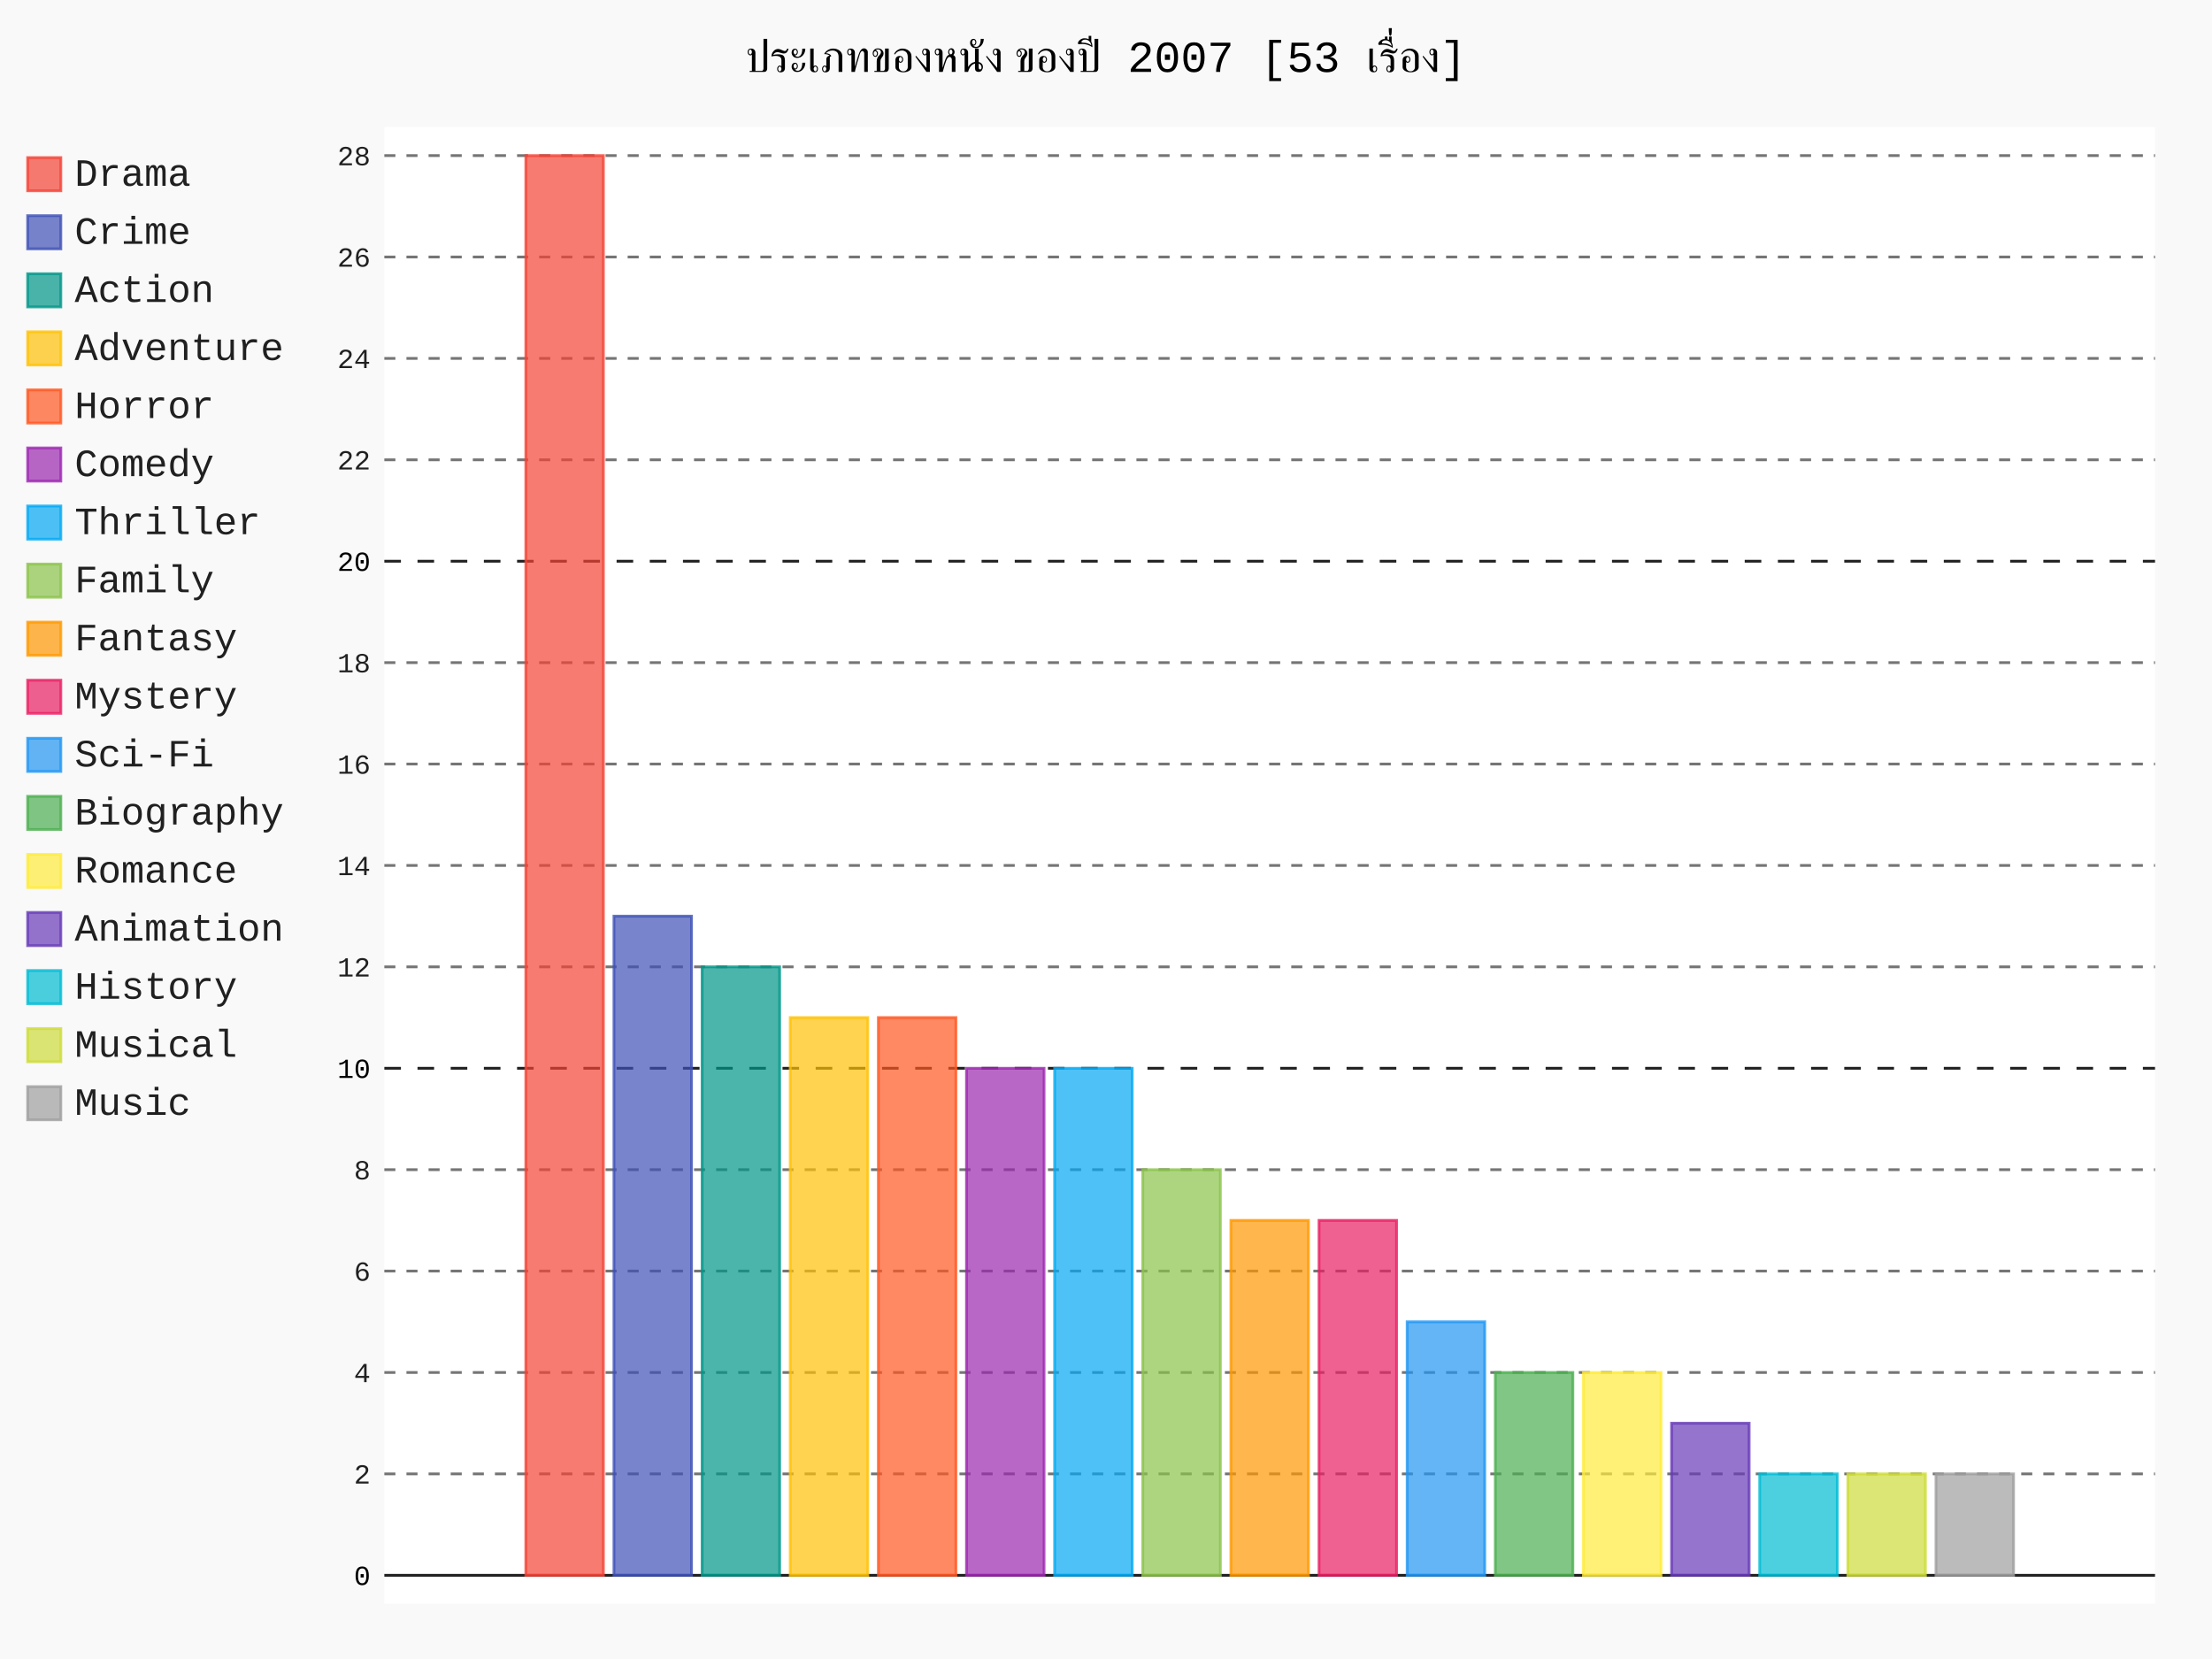
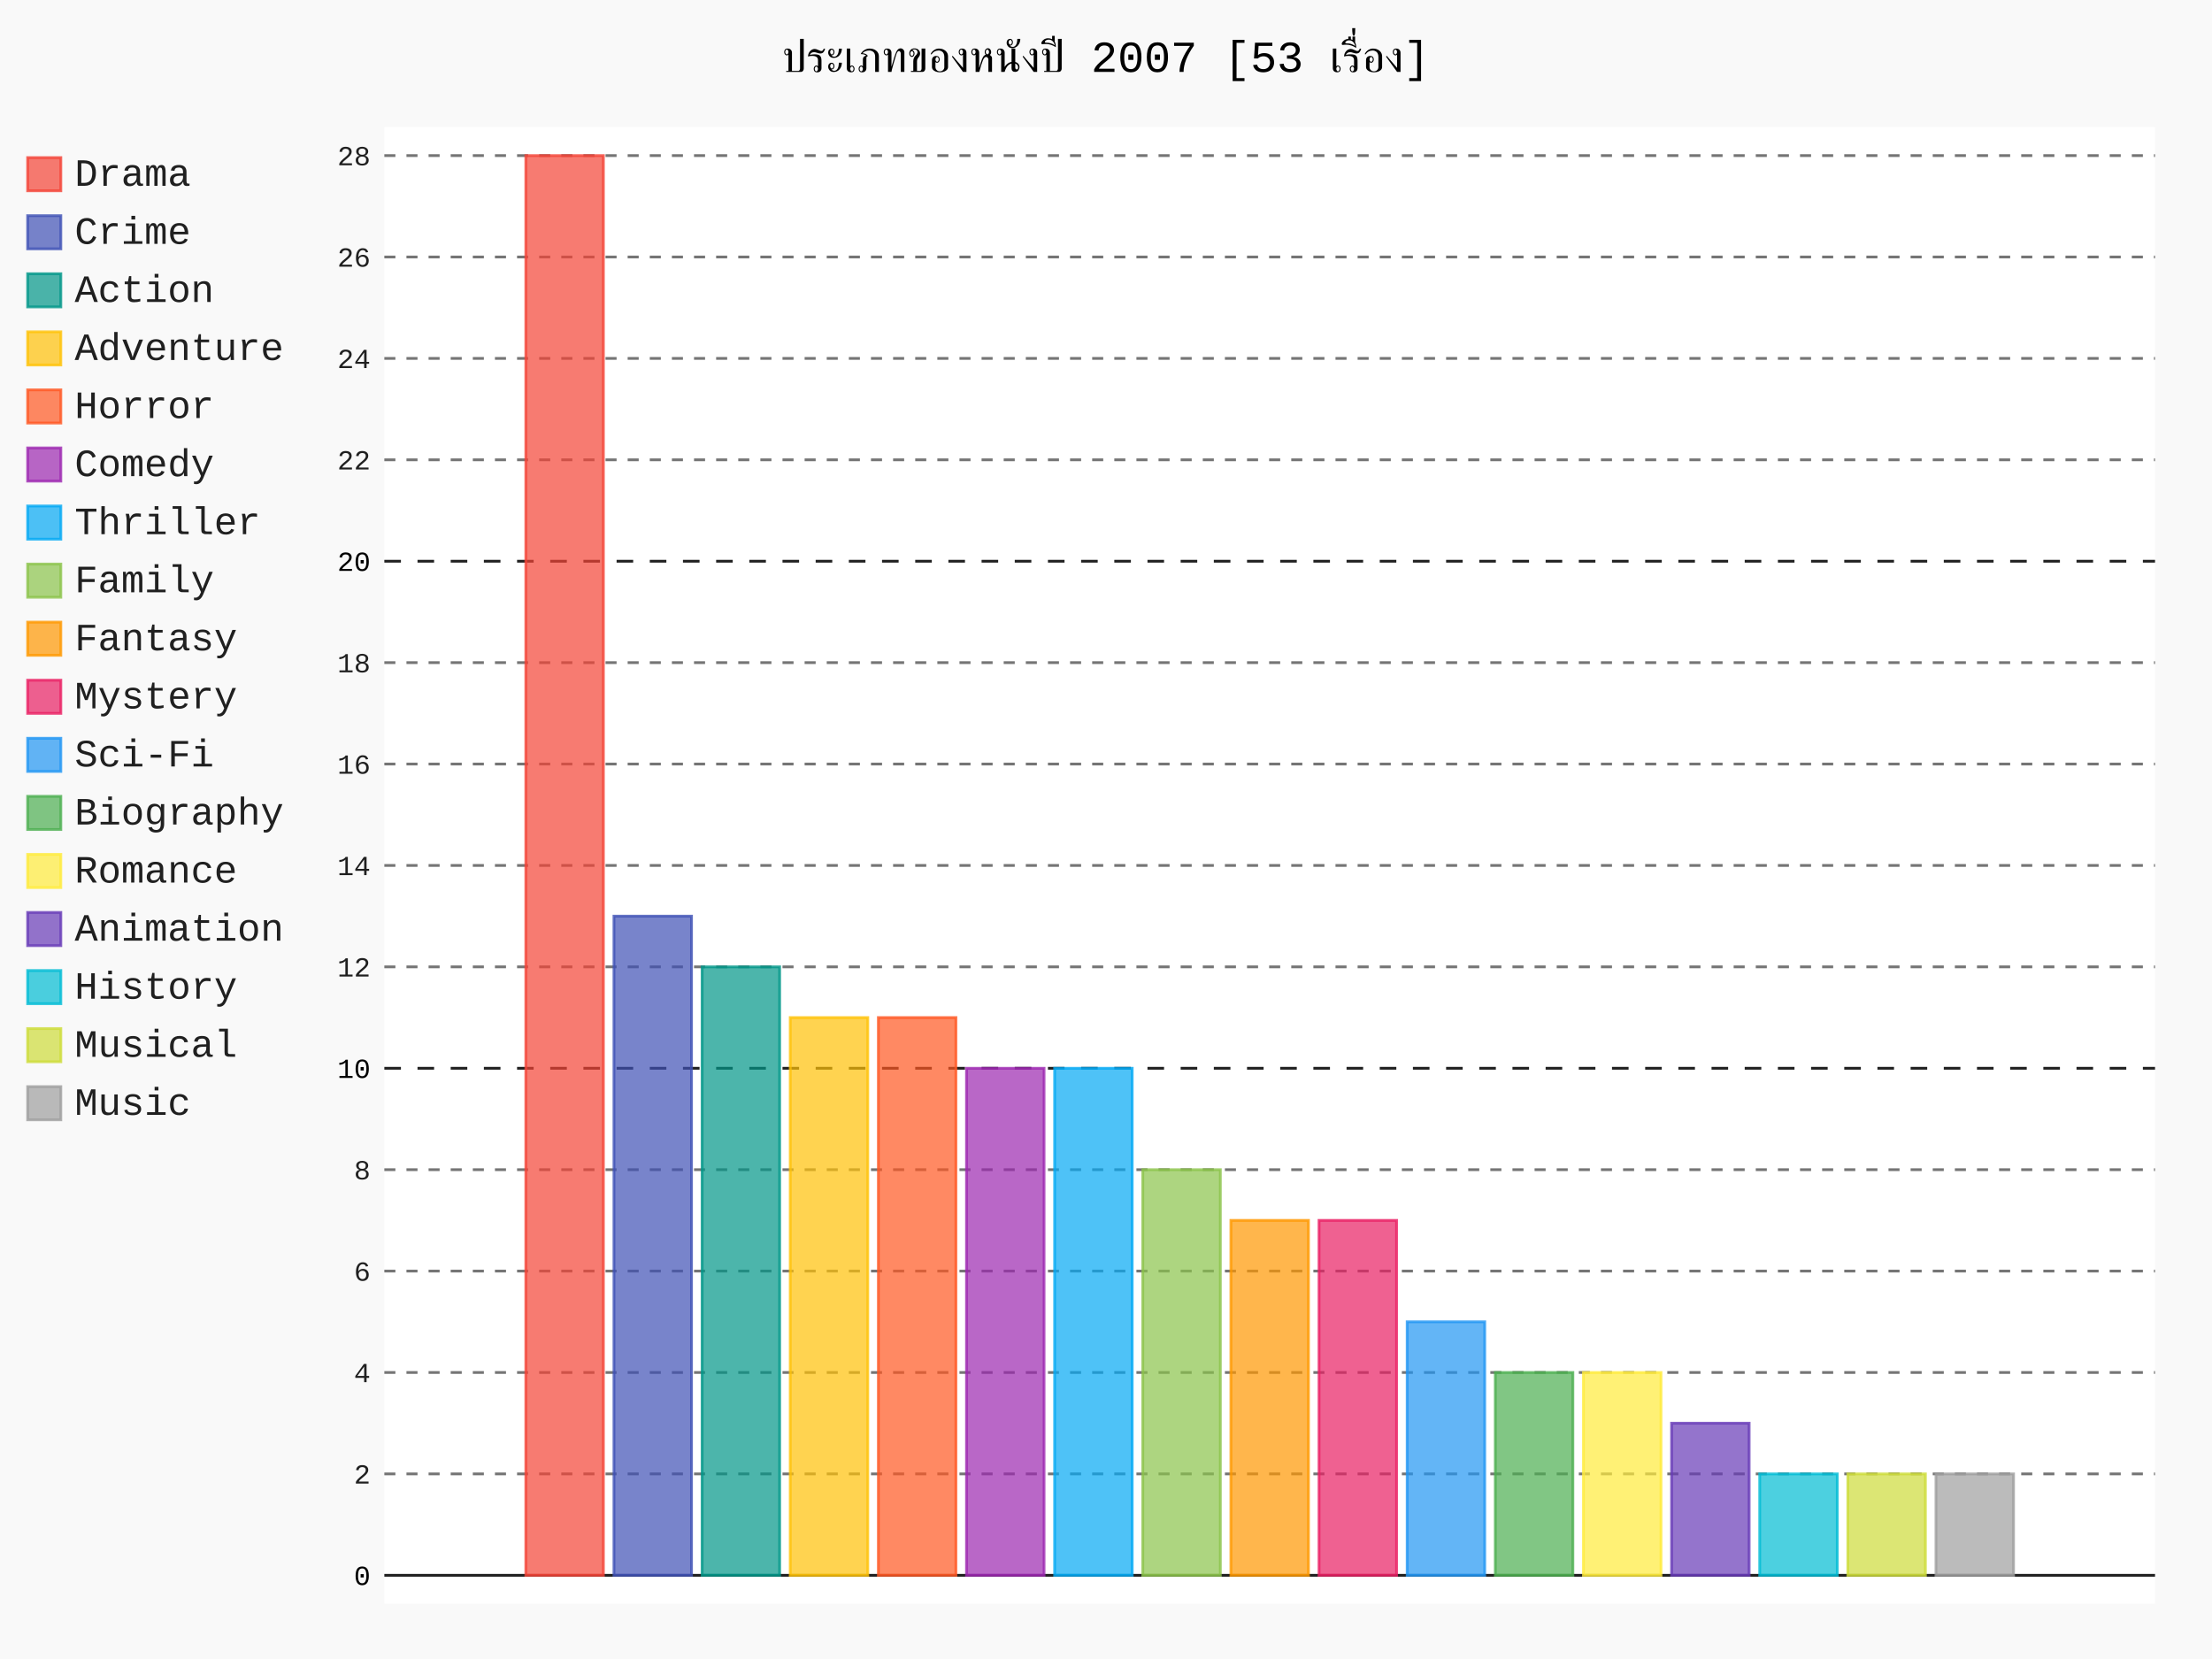
- <svg xmlns="http://www.w3.org/2000/svg" class="pygal-chart" id="chart-add37f85-a7f8-485d-9f98-8569b469ae80" viewBox="0 0 800 600">
+ <svg xmlns="http://www.w3.org/2000/svg" class="pygal-chart" id="chart-35097b02-b81c-4b45-9fcd-ffbf3add99fb" viewBox="0 0 800 600">
  <defs>
-     <style type="text/css">#chart-add37f85-a7f8-485d-9f98-8569b469ae80{-webkit-user-select:none;-webkit-font-smoothing:antialiased;font-family:Consolas,"Liberation Mono",Menlo,Courier,monospace}#chart-add37f85-a7f8-485d-9f98-8569b469ae80 .title{font-family:Consolas,"Liberation Mono",Menlo,Courier,monospace;font-size:16px}#chart-add37f85-a7f8-485d-9f98-8569b469ae80 .legends .legend text{font-family:Consolas,"Liberation Mono",Menlo,Courier,monospace;font-size:14px}#chart-add37f85-a7f8-485d-9f98-8569b469ae80 .axis text{font-family:Consolas,"Liberation Mono",Menlo,Courier,monospace;font-size:10px}#chart-add37f85-a7f8-485d-9f98-8569b469ae80 .axis text.major{font-family:Consolas,"Liberation Mono",Menlo,Courier,monospace;font-size:10px}#chart-add37f85-a7f8-485d-9f98-8569b469ae80 .text-overlay text.value{font-family:Consolas,"Liberation Mono",Menlo,Courier,monospace;font-size:16px}#chart-add37f85-a7f8-485d-9f98-8569b469ae80 .text-overlay text.label{font-family:Consolas,"Liberation Mono",Menlo,Courier,monospace;font-size:10px}#chart-add37f85-a7f8-485d-9f98-8569b469ae80 .tooltip{font-family:Consolas,"Liberation Mono",Menlo,Courier,monospace;font-size:14px}#chart-add37f85-a7f8-485d-9f98-8569b469ae80 text.no_data{font-family:Consolas,"Liberation Mono",Menlo,Courier,monospace;font-size:64px}
- #chart-add37f85-a7f8-485d-9f98-8569b469ae80{background-color:rgba(249,249,249,1)}#chart-add37f85-a7f8-485d-9f98-8569b469ae80 path,#chart-add37f85-a7f8-485d-9f98-8569b469ae80 line,#chart-add37f85-a7f8-485d-9f98-8569b469ae80 rect,#chart-add37f85-a7f8-485d-9f98-8569b469ae80 circle{-webkit-transition:150ms;-moz-transition:150ms;transition:150ms}#chart-add37f85-a7f8-485d-9f98-8569b469ae80 .graph &gt; .background{fill:rgba(249,249,249,1)}#chart-add37f85-a7f8-485d-9f98-8569b469ae80 .plot &gt; .background{fill:rgba(255,255,255,1)}#chart-add37f85-a7f8-485d-9f98-8569b469ae80 .graph{fill:rgba(0,0,0,.87)}#chart-add37f85-a7f8-485d-9f98-8569b469ae80 text.no_data{fill:rgba(0,0,0,1)}#chart-add37f85-a7f8-485d-9f98-8569b469ae80 .title{fill:rgba(0,0,0,1)}#chart-add37f85-a7f8-485d-9f98-8569b469ae80 .legends .legend text{fill:rgba(0,0,0,.87)}#chart-add37f85-a7f8-485d-9f98-8569b469ae80 .legends .legend:hover text{fill:rgba(0,0,0,1)}#chart-add37f85-a7f8-485d-9f98-8569b469ae80 .axis .line{stroke:rgba(0,0,0,1)}#chart-add37f85-a7f8-485d-9f98-8569b469ae80 .axis .guide.line{stroke:rgba(0,0,0,.54)}#chart-add37f85-a7f8-485d-9f98-8569b469ae80 .axis .major.line{stroke:rgba(0,0,0,.87)}#chart-add37f85-a7f8-485d-9f98-8569b469ae80 .axis text.major{fill:rgba(0,0,0,1)}#chart-add37f85-a7f8-485d-9f98-8569b469ae80 .axis.y .guides:hover .guide.line,#chart-add37f85-a7f8-485d-9f98-8569b469ae80 .line-graph .axis.x .guides:hover .guide.line,#chart-add37f85-a7f8-485d-9f98-8569b469ae80 .stackedline-graph .axis.x .guides:hover .guide.line,#chart-add37f85-a7f8-485d-9f98-8569b469ae80 .xy-graph .axis.x .guides:hover .guide.line{stroke:rgba(0,0,0,1)}#chart-add37f85-a7f8-485d-9f98-8569b469ae80 .axis .guides:hover text{fill:rgba(0,0,0,1)}#chart-add37f85-a7f8-485d-9f98-8569b469ae80 .reactive{fill-opacity:.7;stroke-opacity:.8}#chart-add37f85-a7f8-485d-9f98-8569b469ae80 .ci{stroke:rgba(0,0,0,.87)}#chart-add37f85-a7f8-485d-9f98-8569b469ae80 .reactive.active,#chart-add37f85-a7f8-485d-9f98-8569b469ae80 .active .reactive{fill-opacity:.8;stroke-opacity:.9;stroke-width:4}#chart-add37f85-a7f8-485d-9f98-8569b469ae80 .ci .reactive.active{stroke-width:1.5}#chart-add37f85-a7f8-485d-9f98-8569b469ae80 .series text{fill:rgba(0,0,0,1)}#chart-add37f85-a7f8-485d-9f98-8569b469ae80 .tooltip rect{fill:rgba(255,255,255,1);stroke:rgba(0,0,0,1);-webkit-transition:opacity 150ms;-moz-transition:opacity 150ms;transition:opacity 150ms}#chart-add37f85-a7f8-485d-9f98-8569b469ae80 .tooltip .label{fill:rgba(0,0,0,.87)}#chart-add37f85-a7f8-485d-9f98-8569b469ae80 .tooltip .label{fill:rgba(0,0,0,.87)}#chart-add37f85-a7f8-485d-9f98-8569b469ae80 .tooltip .legend{font-size:.8em;fill:rgba(0,0,0,.54)}#chart-add37f85-a7f8-485d-9f98-8569b469ae80 .tooltip .x_label{font-size:.6em;fill:rgba(0,0,0,1)}#chart-add37f85-a7f8-485d-9f98-8569b469ae80 .tooltip .xlink{font-size:.5em;text-decoration:underline}#chart-add37f85-a7f8-485d-9f98-8569b469ae80 .tooltip .value{font-size:1.5em}#chart-add37f85-a7f8-485d-9f98-8569b469ae80 .bound{font-size:.5em}#chart-add37f85-a7f8-485d-9f98-8569b469ae80 .max-value{font-size:.75em;fill:rgba(0,0,0,.54)}#chart-add37f85-a7f8-485d-9f98-8569b469ae80 .map-element{fill:rgba(255,255,255,1);stroke:rgba(0,0,0,.54) !important}#chart-add37f85-a7f8-485d-9f98-8569b469ae80 .map-element .reactive{fill-opacity:inherit;stroke-opacity:inherit}#chart-add37f85-a7f8-485d-9f98-8569b469ae80 .color-0,#chart-add37f85-a7f8-485d-9f98-8569b469ae80 .color-0 a:visited{stroke:#F44336;fill:#F44336}#chart-add37f85-a7f8-485d-9f98-8569b469ae80 .color-1,#chart-add37f85-a7f8-485d-9f98-8569b469ae80 .color-1 a:visited{stroke:#3F51B5;fill:#3F51B5}#chart-add37f85-a7f8-485d-9f98-8569b469ae80 .color-2,#chart-add37f85-a7f8-485d-9f98-8569b469ae80 .color-2 a:visited{stroke:#009688;fill:#009688}#chart-add37f85-a7f8-485d-9f98-8569b469ae80 .color-3,#chart-add37f85-a7f8-485d-9f98-8569b469ae80 .color-3 a:visited{stroke:#FFC107;fill:#FFC107}#chart-add37f85-a7f8-485d-9f98-8569b469ae80 .color-4,#chart-add37f85-a7f8-485d-9f98-8569b469ae80 .color-4 a:visited{stroke:#FF5722;fill:#FF5722}#chart-add37f85-a7f8-485d-9f98-8569b469ae80 .color-5,#chart-add37f85-a7f8-485d-9f98-8569b469ae80 .color-5 a:visited{stroke:#9C27B0;fill:#9C27B0}#chart-add37f85-a7f8-485d-9f98-8569b469ae80 .color-6,#chart-add37f85-a7f8-485d-9f98-8569b469ae80 .color-6 a:visited{stroke:#03A9F4;fill:#03A9F4}#chart-add37f85-a7f8-485d-9f98-8569b469ae80 .color-7,#chart-add37f85-a7f8-485d-9f98-8569b469ae80 .color-7 a:visited{stroke:#8BC34A;fill:#8BC34A}#chart-add37f85-a7f8-485d-9f98-8569b469ae80 .color-8,#chart-add37f85-a7f8-485d-9f98-8569b469ae80 .color-8 a:visited{stroke:#FF9800;fill:#FF9800}#chart-add37f85-a7f8-485d-9f98-8569b469ae80 .color-9,#chart-add37f85-a7f8-485d-9f98-8569b469ae80 .color-9 a:visited{stroke:#E91E63;fill:#E91E63}#chart-add37f85-a7f8-485d-9f98-8569b469ae80 .color-10,#chart-add37f85-a7f8-485d-9f98-8569b469ae80 .color-10 a:visited{stroke:#2196F3;fill:#2196F3}#chart-add37f85-a7f8-485d-9f98-8569b469ae80 .color-11,#chart-add37f85-a7f8-485d-9f98-8569b469ae80 .color-11 a:visited{stroke:#4CAF50;fill:#4CAF50}#chart-add37f85-a7f8-485d-9f98-8569b469ae80 .color-12,#chart-add37f85-a7f8-485d-9f98-8569b469ae80 .color-12 a:visited{stroke:#FFEB3B;fill:#FFEB3B}#chart-add37f85-a7f8-485d-9f98-8569b469ae80 .color-13,#chart-add37f85-a7f8-485d-9f98-8569b469ae80 .color-13 a:visited{stroke:#673AB7;fill:#673AB7}#chart-add37f85-a7f8-485d-9f98-8569b469ae80 .color-14,#chart-add37f85-a7f8-485d-9f98-8569b469ae80 .color-14 a:visited{stroke:#00BCD4;fill:#00BCD4}#chart-add37f85-a7f8-485d-9f98-8569b469ae80 .color-15,#chart-add37f85-a7f8-485d-9f98-8569b469ae80 .color-15 a:visited{stroke:#CDDC39;fill:#CDDC39}#chart-add37f85-a7f8-485d-9f98-8569b469ae80 .color-16,#chart-add37f85-a7f8-485d-9f98-8569b469ae80 .color-16 a:visited{stroke:#9E9E9E;fill:#9E9E9E}#chart-add37f85-a7f8-485d-9f98-8569b469ae80 .text-overlay .color-0 text{fill:black}#chart-add37f85-a7f8-485d-9f98-8569b469ae80 .text-overlay .color-1 text{fill:black}#chart-add37f85-a7f8-485d-9f98-8569b469ae80 .text-overlay .color-2 text{fill:black}#chart-add37f85-a7f8-485d-9f98-8569b469ae80 .text-overlay .color-3 text{fill:black}#chart-add37f85-a7f8-485d-9f98-8569b469ae80 .text-overlay .color-4 text{fill:black}#chart-add37f85-a7f8-485d-9f98-8569b469ae80 .text-overlay .color-5 text{fill:black}#chart-add37f85-a7f8-485d-9f98-8569b469ae80 .text-overlay .color-6 text{fill:black}#chart-add37f85-a7f8-485d-9f98-8569b469ae80 .text-overlay .color-7 text{fill:black}#chart-add37f85-a7f8-485d-9f98-8569b469ae80 .text-overlay .color-8 text{fill:black}#chart-add37f85-a7f8-485d-9f98-8569b469ae80 .text-overlay .color-9 text{fill:black}#chart-add37f85-a7f8-485d-9f98-8569b469ae80 .text-overlay .color-10 text{fill:black}#chart-add37f85-a7f8-485d-9f98-8569b469ae80 .text-overlay .color-11 text{fill:black}#chart-add37f85-a7f8-485d-9f98-8569b469ae80 .text-overlay .color-12 text{fill:black}#chart-add37f85-a7f8-485d-9f98-8569b469ae80 .text-overlay .color-13 text{fill:black}#chart-add37f85-a7f8-485d-9f98-8569b469ae80 .text-overlay .color-14 text{fill:black}#chart-add37f85-a7f8-485d-9f98-8569b469ae80 .text-overlay .color-15 text{fill:black}#chart-add37f85-a7f8-485d-9f98-8569b469ae80 .text-overlay .color-16 text{fill:black}
- #chart-add37f85-a7f8-485d-9f98-8569b469ae80 text.no_data{text-anchor:middle}#chart-add37f85-a7f8-485d-9f98-8569b469ae80 .guide.line{fill:none}#chart-add37f85-a7f8-485d-9f98-8569b469ae80 .centered{text-anchor:middle}#chart-add37f85-a7f8-485d-9f98-8569b469ae80 .title{text-anchor:middle}#chart-add37f85-a7f8-485d-9f98-8569b469ae80 .legends .legend text{fill-opacity:1}#chart-add37f85-a7f8-485d-9f98-8569b469ae80 .axis.x text{text-anchor:middle}#chart-add37f85-a7f8-485d-9f98-8569b469ae80 .axis.x:not(.web) text[transform]{text-anchor:start}#chart-add37f85-a7f8-485d-9f98-8569b469ae80 .axis.x:not(.web) text[transform].backwards{text-anchor:end}#chart-add37f85-a7f8-485d-9f98-8569b469ae80 .axis.y text{text-anchor:end}#chart-add37f85-a7f8-485d-9f98-8569b469ae80 .axis.y text[transform].backwards{text-anchor:start}#chart-add37f85-a7f8-485d-9f98-8569b469ae80 .axis.y2 text{text-anchor:start}#chart-add37f85-a7f8-485d-9f98-8569b469ae80 .axis.y2 text[transform].backwards{text-anchor:end}#chart-add37f85-a7f8-485d-9f98-8569b469ae80 .axis .guide.line{stroke-dasharray:4,4}#chart-add37f85-a7f8-485d-9f98-8569b469ae80 .axis .major.guide.line{stroke-dasharray:6,6}#chart-add37f85-a7f8-485d-9f98-8569b469ae80 .horizontal .axis.y .guide.line,#chart-add37f85-a7f8-485d-9f98-8569b469ae80 .horizontal .axis.y2 .guide.line,#chart-add37f85-a7f8-485d-9f98-8569b469ae80 .vertical .axis.x .guide.line{opacity:0}#chart-add37f85-a7f8-485d-9f98-8569b469ae80 .horizontal .axis.always_show .guide.line,#chart-add37f85-a7f8-485d-9f98-8569b469ae80 .vertical .axis.always_show .guide.line{opacity:1 !important}#chart-add37f85-a7f8-485d-9f98-8569b469ae80 .axis.y .guides:hover .guide.line,#chart-add37f85-a7f8-485d-9f98-8569b469ae80 .axis.y2 .guides:hover .guide.line,#chart-add37f85-a7f8-485d-9f98-8569b469ae80 .axis.x .guides:hover .guide.line{opacity:1}#chart-add37f85-a7f8-485d-9f98-8569b469ae80 .axis .guides:hover text{opacity:1}#chart-add37f85-a7f8-485d-9f98-8569b469ae80 .nofill{fill:none}#chart-add37f85-a7f8-485d-9f98-8569b469ae80 .subtle-fill{fill-opacity:.2}#chart-add37f85-a7f8-485d-9f98-8569b469ae80 .dot{stroke-width:1px;fill-opacity:1}#chart-add37f85-a7f8-485d-9f98-8569b469ae80 .dot.active{stroke-width:5px}#chart-add37f85-a7f8-485d-9f98-8569b469ae80 .dot.negative{fill:transparent}#chart-add37f85-a7f8-485d-9f98-8569b469ae80 text,#chart-add37f85-a7f8-485d-9f98-8569b469ae80 tspan{stroke:none !important}#chart-add37f85-a7f8-485d-9f98-8569b469ae80 .series text.active{opacity:1}#chart-add37f85-a7f8-485d-9f98-8569b469ae80 .tooltip rect{fill-opacity:.95;stroke-width:.5}#chart-add37f85-a7f8-485d-9f98-8569b469ae80 .tooltip text{fill-opacity:1}#chart-add37f85-a7f8-485d-9f98-8569b469ae80 .showable{visibility:hidden}#chart-add37f85-a7f8-485d-9f98-8569b469ae80 .showable.shown{visibility:visible}#chart-add37f85-a7f8-485d-9f98-8569b469ae80 .gauge-background{fill:rgba(229,229,229,1);stroke:none}#chart-add37f85-a7f8-485d-9f98-8569b469ae80 .bg-lines{stroke:rgba(249,249,249,1);stroke-width:2px}</style>
+     <style type="text/css">#chart-35097b02-b81c-4b45-9fcd-ffbf3add99fb{-webkit-user-select:none;-webkit-font-smoothing:antialiased;font-family:Consolas,"Liberation Mono",Menlo,Courier,monospace}#chart-35097b02-b81c-4b45-9fcd-ffbf3add99fb .title{font-family:Consolas,"Liberation Mono",Menlo,Courier,monospace;font-size:16px}#chart-35097b02-b81c-4b45-9fcd-ffbf3add99fb .legends .legend text{font-family:Consolas,"Liberation Mono",Menlo,Courier,monospace;font-size:14px}#chart-35097b02-b81c-4b45-9fcd-ffbf3add99fb .axis text{font-family:Consolas,"Liberation Mono",Menlo,Courier,monospace;font-size:10px}#chart-35097b02-b81c-4b45-9fcd-ffbf3add99fb .axis text.major{font-family:Consolas,"Liberation Mono",Menlo,Courier,monospace;font-size:10px}#chart-35097b02-b81c-4b45-9fcd-ffbf3add99fb .text-overlay text.value{font-family:Consolas,"Liberation Mono",Menlo,Courier,monospace;font-size:16px}#chart-35097b02-b81c-4b45-9fcd-ffbf3add99fb .text-overlay text.label{font-family:Consolas,"Liberation Mono",Menlo,Courier,monospace;font-size:10px}#chart-35097b02-b81c-4b45-9fcd-ffbf3add99fb .tooltip{font-family:Consolas,"Liberation Mono",Menlo,Courier,monospace;font-size:14px}#chart-35097b02-b81c-4b45-9fcd-ffbf3add99fb text.no_data{font-family:Consolas,"Liberation Mono",Menlo,Courier,monospace;font-size:64px}
+ #chart-35097b02-b81c-4b45-9fcd-ffbf3add99fb{background-color:rgba(249,249,249,1)}#chart-35097b02-b81c-4b45-9fcd-ffbf3add99fb path,#chart-35097b02-b81c-4b45-9fcd-ffbf3add99fb line,#chart-35097b02-b81c-4b45-9fcd-ffbf3add99fb rect,#chart-35097b02-b81c-4b45-9fcd-ffbf3add99fb circle{-webkit-transition:150ms;-moz-transition:150ms;transition:150ms}#chart-35097b02-b81c-4b45-9fcd-ffbf3add99fb .graph &gt; .background{fill:rgba(249,249,249,1)}#chart-35097b02-b81c-4b45-9fcd-ffbf3add99fb .plot &gt; .background{fill:rgba(255,255,255,1)}#chart-35097b02-b81c-4b45-9fcd-ffbf3add99fb .graph{fill:rgba(0,0,0,.87)}#chart-35097b02-b81c-4b45-9fcd-ffbf3add99fb text.no_data{fill:rgba(0,0,0,1)}#chart-35097b02-b81c-4b45-9fcd-ffbf3add99fb .title{fill:rgba(0,0,0,1)}#chart-35097b02-b81c-4b45-9fcd-ffbf3add99fb .legends .legend text{fill:rgba(0,0,0,.87)}#chart-35097b02-b81c-4b45-9fcd-ffbf3add99fb .legends .legend:hover text{fill:rgba(0,0,0,1)}#chart-35097b02-b81c-4b45-9fcd-ffbf3add99fb .axis .line{stroke:rgba(0,0,0,1)}#chart-35097b02-b81c-4b45-9fcd-ffbf3add99fb .axis .guide.line{stroke:rgba(0,0,0,.54)}#chart-35097b02-b81c-4b45-9fcd-ffbf3add99fb .axis .major.line{stroke:rgba(0,0,0,.87)}#chart-35097b02-b81c-4b45-9fcd-ffbf3add99fb .axis text.major{fill:rgba(0,0,0,1)}#chart-35097b02-b81c-4b45-9fcd-ffbf3add99fb .axis.y .guides:hover .guide.line,#chart-35097b02-b81c-4b45-9fcd-ffbf3add99fb .line-graph .axis.x .guides:hover .guide.line,#chart-35097b02-b81c-4b45-9fcd-ffbf3add99fb .stackedline-graph .axis.x .guides:hover .guide.line,#chart-35097b02-b81c-4b45-9fcd-ffbf3add99fb .xy-graph .axis.x .guides:hover .guide.line{stroke:rgba(0,0,0,1)}#chart-35097b02-b81c-4b45-9fcd-ffbf3add99fb .axis .guides:hover text{fill:rgba(0,0,0,1)}#chart-35097b02-b81c-4b45-9fcd-ffbf3add99fb .reactive{fill-opacity:.7;stroke-opacity:.8}#chart-35097b02-b81c-4b45-9fcd-ffbf3add99fb .ci{stroke:rgba(0,0,0,.87)}#chart-35097b02-b81c-4b45-9fcd-ffbf3add99fb .reactive.active,#chart-35097b02-b81c-4b45-9fcd-ffbf3add99fb .active .reactive{fill-opacity:.8;stroke-opacity:.9;stroke-width:4}#chart-35097b02-b81c-4b45-9fcd-ffbf3add99fb .ci .reactive.active{stroke-width:1.5}#chart-35097b02-b81c-4b45-9fcd-ffbf3add99fb .series text{fill:rgba(0,0,0,1)}#chart-35097b02-b81c-4b45-9fcd-ffbf3add99fb .tooltip rect{fill:rgba(255,255,255,1);stroke:rgba(0,0,0,1);-webkit-transition:opacity 150ms;-moz-transition:opacity 150ms;transition:opacity 150ms}#chart-35097b02-b81c-4b45-9fcd-ffbf3add99fb .tooltip .label{fill:rgba(0,0,0,.87)}#chart-35097b02-b81c-4b45-9fcd-ffbf3add99fb .tooltip .label{fill:rgba(0,0,0,.87)}#chart-35097b02-b81c-4b45-9fcd-ffbf3add99fb .tooltip .legend{font-size:.8em;fill:rgba(0,0,0,.54)}#chart-35097b02-b81c-4b45-9fcd-ffbf3add99fb .tooltip .x_label{font-size:.6em;fill:rgba(0,0,0,1)}#chart-35097b02-b81c-4b45-9fcd-ffbf3add99fb .tooltip .xlink{font-size:.5em;text-decoration:underline}#chart-35097b02-b81c-4b45-9fcd-ffbf3add99fb .tooltip .value{font-size:1.5em}#chart-35097b02-b81c-4b45-9fcd-ffbf3add99fb .bound{font-size:.5em}#chart-35097b02-b81c-4b45-9fcd-ffbf3add99fb .max-value{font-size:.75em;fill:rgba(0,0,0,.54)}#chart-35097b02-b81c-4b45-9fcd-ffbf3add99fb .map-element{fill:rgba(255,255,255,1);stroke:rgba(0,0,0,.54) !important}#chart-35097b02-b81c-4b45-9fcd-ffbf3add99fb .map-element .reactive{fill-opacity:inherit;stroke-opacity:inherit}#chart-35097b02-b81c-4b45-9fcd-ffbf3add99fb .color-0,#chart-35097b02-b81c-4b45-9fcd-ffbf3add99fb .color-0 a:visited{stroke:#F44336;fill:#F44336}#chart-35097b02-b81c-4b45-9fcd-ffbf3add99fb .color-1,#chart-35097b02-b81c-4b45-9fcd-ffbf3add99fb .color-1 a:visited{stroke:#3F51B5;fill:#3F51B5}#chart-35097b02-b81c-4b45-9fcd-ffbf3add99fb .color-2,#chart-35097b02-b81c-4b45-9fcd-ffbf3add99fb .color-2 a:visited{stroke:#009688;fill:#009688}#chart-35097b02-b81c-4b45-9fcd-ffbf3add99fb .color-3,#chart-35097b02-b81c-4b45-9fcd-ffbf3add99fb .color-3 a:visited{stroke:#FFC107;fill:#FFC107}#chart-35097b02-b81c-4b45-9fcd-ffbf3add99fb .color-4,#chart-35097b02-b81c-4b45-9fcd-ffbf3add99fb .color-4 a:visited{stroke:#FF5722;fill:#FF5722}#chart-35097b02-b81c-4b45-9fcd-ffbf3add99fb .color-5,#chart-35097b02-b81c-4b45-9fcd-ffbf3add99fb .color-5 a:visited{stroke:#9C27B0;fill:#9C27B0}#chart-35097b02-b81c-4b45-9fcd-ffbf3add99fb .color-6,#chart-35097b02-b81c-4b45-9fcd-ffbf3add99fb .color-6 a:visited{stroke:#03A9F4;fill:#03A9F4}#chart-35097b02-b81c-4b45-9fcd-ffbf3add99fb .color-7,#chart-35097b02-b81c-4b45-9fcd-ffbf3add99fb .color-7 a:visited{stroke:#8BC34A;fill:#8BC34A}#chart-35097b02-b81c-4b45-9fcd-ffbf3add99fb .color-8,#chart-35097b02-b81c-4b45-9fcd-ffbf3add99fb .color-8 a:visited{stroke:#FF9800;fill:#FF9800}#chart-35097b02-b81c-4b45-9fcd-ffbf3add99fb .color-9,#chart-35097b02-b81c-4b45-9fcd-ffbf3add99fb .color-9 a:visited{stroke:#E91E63;fill:#E91E63}#chart-35097b02-b81c-4b45-9fcd-ffbf3add99fb .color-10,#chart-35097b02-b81c-4b45-9fcd-ffbf3add99fb .color-10 a:visited{stroke:#2196F3;fill:#2196F3}#chart-35097b02-b81c-4b45-9fcd-ffbf3add99fb .color-11,#chart-35097b02-b81c-4b45-9fcd-ffbf3add99fb .color-11 a:visited{stroke:#4CAF50;fill:#4CAF50}#chart-35097b02-b81c-4b45-9fcd-ffbf3add99fb .color-12,#chart-35097b02-b81c-4b45-9fcd-ffbf3add99fb .color-12 a:visited{stroke:#FFEB3B;fill:#FFEB3B}#chart-35097b02-b81c-4b45-9fcd-ffbf3add99fb .color-13,#chart-35097b02-b81c-4b45-9fcd-ffbf3add99fb .color-13 a:visited{stroke:#673AB7;fill:#673AB7}#chart-35097b02-b81c-4b45-9fcd-ffbf3add99fb .color-14,#chart-35097b02-b81c-4b45-9fcd-ffbf3add99fb .color-14 a:visited{stroke:#00BCD4;fill:#00BCD4}#chart-35097b02-b81c-4b45-9fcd-ffbf3add99fb .color-15,#chart-35097b02-b81c-4b45-9fcd-ffbf3add99fb .color-15 a:visited{stroke:#CDDC39;fill:#CDDC39}#chart-35097b02-b81c-4b45-9fcd-ffbf3add99fb .color-16,#chart-35097b02-b81c-4b45-9fcd-ffbf3add99fb .color-16 a:visited{stroke:#9E9E9E;fill:#9E9E9E}#chart-35097b02-b81c-4b45-9fcd-ffbf3add99fb .text-overlay .color-0 text{fill:black}#chart-35097b02-b81c-4b45-9fcd-ffbf3add99fb .text-overlay .color-1 text{fill:black}#chart-35097b02-b81c-4b45-9fcd-ffbf3add99fb .text-overlay .color-2 text{fill:black}#chart-35097b02-b81c-4b45-9fcd-ffbf3add99fb .text-overlay .color-3 text{fill:black}#chart-35097b02-b81c-4b45-9fcd-ffbf3add99fb .text-overlay .color-4 text{fill:black}#chart-35097b02-b81c-4b45-9fcd-ffbf3add99fb .text-overlay .color-5 text{fill:black}#chart-35097b02-b81c-4b45-9fcd-ffbf3add99fb .text-overlay .color-6 text{fill:black}#chart-35097b02-b81c-4b45-9fcd-ffbf3add99fb .text-overlay .color-7 text{fill:black}#chart-35097b02-b81c-4b45-9fcd-ffbf3add99fb .text-overlay .color-8 text{fill:black}#chart-35097b02-b81c-4b45-9fcd-ffbf3add99fb .text-overlay .color-9 text{fill:black}#chart-35097b02-b81c-4b45-9fcd-ffbf3add99fb .text-overlay .color-10 text{fill:black}#chart-35097b02-b81c-4b45-9fcd-ffbf3add99fb .text-overlay .color-11 text{fill:black}#chart-35097b02-b81c-4b45-9fcd-ffbf3add99fb .text-overlay .color-12 text{fill:black}#chart-35097b02-b81c-4b45-9fcd-ffbf3add99fb .text-overlay .color-13 text{fill:black}#chart-35097b02-b81c-4b45-9fcd-ffbf3add99fb .text-overlay .color-14 text{fill:black}#chart-35097b02-b81c-4b45-9fcd-ffbf3add99fb .text-overlay .color-15 text{fill:black}#chart-35097b02-b81c-4b45-9fcd-ffbf3add99fb .text-overlay .color-16 text{fill:black}
+ #chart-35097b02-b81c-4b45-9fcd-ffbf3add99fb text.no_data{text-anchor:middle}#chart-35097b02-b81c-4b45-9fcd-ffbf3add99fb .guide.line{fill:none}#chart-35097b02-b81c-4b45-9fcd-ffbf3add99fb .centered{text-anchor:middle}#chart-35097b02-b81c-4b45-9fcd-ffbf3add99fb .title{text-anchor:middle}#chart-35097b02-b81c-4b45-9fcd-ffbf3add99fb .legends .legend text{fill-opacity:1}#chart-35097b02-b81c-4b45-9fcd-ffbf3add99fb .axis.x text{text-anchor:middle}#chart-35097b02-b81c-4b45-9fcd-ffbf3add99fb .axis.x:not(.web) text[transform]{text-anchor:start}#chart-35097b02-b81c-4b45-9fcd-ffbf3add99fb .axis.x:not(.web) text[transform].backwards{text-anchor:end}#chart-35097b02-b81c-4b45-9fcd-ffbf3add99fb .axis.y text{text-anchor:end}#chart-35097b02-b81c-4b45-9fcd-ffbf3add99fb .axis.y text[transform].backwards{text-anchor:start}#chart-35097b02-b81c-4b45-9fcd-ffbf3add99fb .axis.y2 text{text-anchor:start}#chart-35097b02-b81c-4b45-9fcd-ffbf3add99fb .axis.y2 text[transform].backwards{text-anchor:end}#chart-35097b02-b81c-4b45-9fcd-ffbf3add99fb .axis .guide.line{stroke-dasharray:4,4}#chart-35097b02-b81c-4b45-9fcd-ffbf3add99fb .axis .major.guide.line{stroke-dasharray:6,6}#chart-35097b02-b81c-4b45-9fcd-ffbf3add99fb .horizontal .axis.y .guide.line,#chart-35097b02-b81c-4b45-9fcd-ffbf3add99fb .horizontal .axis.y2 .guide.line,#chart-35097b02-b81c-4b45-9fcd-ffbf3add99fb .vertical .axis.x .guide.line{opacity:0}#chart-35097b02-b81c-4b45-9fcd-ffbf3add99fb .horizontal .axis.always_show .guide.line,#chart-35097b02-b81c-4b45-9fcd-ffbf3add99fb .vertical .axis.always_show .guide.line{opacity:1 !important}#chart-35097b02-b81c-4b45-9fcd-ffbf3add99fb .axis.y .guides:hover .guide.line,#chart-35097b02-b81c-4b45-9fcd-ffbf3add99fb .axis.y2 .guides:hover .guide.line,#chart-35097b02-b81c-4b45-9fcd-ffbf3add99fb .axis.x .guides:hover .guide.line{opacity:1}#chart-35097b02-b81c-4b45-9fcd-ffbf3add99fb .axis .guides:hover text{opacity:1}#chart-35097b02-b81c-4b45-9fcd-ffbf3add99fb .nofill{fill:none}#chart-35097b02-b81c-4b45-9fcd-ffbf3add99fb .subtle-fill{fill-opacity:.2}#chart-35097b02-b81c-4b45-9fcd-ffbf3add99fb .dot{stroke-width:1px;fill-opacity:1}#chart-35097b02-b81c-4b45-9fcd-ffbf3add99fb .dot.active{stroke-width:5px}#chart-35097b02-b81c-4b45-9fcd-ffbf3add99fb .dot.negative{fill:transparent}#chart-35097b02-b81c-4b45-9fcd-ffbf3add99fb text,#chart-35097b02-b81c-4b45-9fcd-ffbf3add99fb tspan{stroke:none !important}#chart-35097b02-b81c-4b45-9fcd-ffbf3add99fb .series text.active{opacity:1}#chart-35097b02-b81c-4b45-9fcd-ffbf3add99fb .tooltip rect{fill-opacity:.95;stroke-width:.5}#chart-35097b02-b81c-4b45-9fcd-ffbf3add99fb .tooltip text{fill-opacity:1}#chart-35097b02-b81c-4b45-9fcd-ffbf3add99fb .showable{visibility:hidden}#chart-35097b02-b81c-4b45-9fcd-ffbf3add99fb .showable.shown{visibility:visible}#chart-35097b02-b81c-4b45-9fcd-ffbf3add99fb .gauge-background{fill:rgba(229,229,229,1);stroke:none}#chart-35097b02-b81c-4b45-9fcd-ffbf3add99fb .bg-lines{stroke:rgba(249,249,249,1);stroke-width:2px}</style>
  </defs>
  <g class="graph bar-graph vertical">
    <rect class="background" height="600" width="800" x="0" y="0" />
    <g class="plot" transform="translate(139, 46)">
      <rect class="background" height="534" width="640.4" x="0" y="0" />
      <g class="axis y always_show">
        <g class="guides">
          <path class="axis major line" d="M0 523.731 h640.4" />
          <text class="major" x="-5" y="527.231">0</text>
        </g>
        <g class="guides">
          <path class="guide line" d="M0 487.055 h640.4" />
          <text class="" x="-5" y="490.555">2</text>
        </g>
        <g class="guides">
          <path class="guide line" d="M0 450.379 h640.4" />
          <text class="" x="-5" y="453.879">4</text>
        </g>
        <g class="guides">
          <path class="guide line" d="M0 413.703 h640.4" />
          <text class="" x="-5" y="417.203">6</text>
        </g>
        <g class="guides">
          <path class="guide line" d="M0 377.027 h640.4" />
          <text class="" x="-5" y="380.527">8</text>
        </g>
        <g class="guides">
          <path class="major guide line" d="M0 340.352 h640.4" />
          <text class="major" x="-5" y="343.852">10</text>
        </g>
        <g class="guides">
          <path class="guide line" d="M0 303.676 h640.4" />
          <text class="" x="-5" y="307.176">12</text>
        </g>
        <g class="guides">
          <path class="guide line" d="M0 267 h640.4" />
          <text class="" x="-5" y="270.5">14</text>
        </g>
        <g class="guides">
          <path class="guide line" d="M0 230.324 h640.4" />
          <text class="" x="-5" y="233.824">16</text>
        </g>
        <g class="guides">
          <path class="guide line" d="M0 193.648 h640.4" />
          <text class="" x="-5" y="197.148">18</text>
        </g>
        <g class="guides">
          <path class="major guide line" d="M0 156.973 h640.4" />
          <text class="major" x="-5" y="160.473">20</text>
        </g>
        <g class="guides">
          <path class="guide line" d="M0 120.297 h640.4" />
          <text class="" x="-5" y="123.797">22</text>
        </g>
        <g class="guides">
          <path class="guide line" d="M0 83.621 h640.4" />
          <text class="" x="-5" y="87.121">24</text>
        </g>
        <g class="guides">
          <path class="guide line" d="M0 46.945 h640.4" />
          <text class="" x="-5" y="50.445">26</text>
        </g>
        <g class="guides">
          <path class="guide line" d="M0 10.269 h640.4" />
          <text class="" x="-5" y="13.769">28</text>
        </g>
      </g>
      <g class="series serie-0 color-0">
        <g class="bars">
          <g class="bar">
            <rect class="rect reactive tooltip-trigger" height="513.462" rx="0" ry="0" width="28.05" x="51.174" y="10.269" />
          </g>
        </g>
      </g>
      <g class="series serie-1 color-1">
        <g class="bars">
          <g class="bar">
            <rect class="rect reactive tooltip-trigger" height="238.393" rx="0" ry="0" width="28.05" x="83.049" y="285.338" />
          </g>
        </g>
      </g>
      <g class="series serie-2 color-2">
        <g class="bars">
          <g class="bar">
            <rect class="rect reactive tooltip-trigger" height="220.055" rx="0" ry="0" width="28.05" x="114.924" y="303.676" />
          </g>
        </g>
      </g>
      <g class="series serie-3 color-3">
        <g class="bars">
          <g class="bar">
            <rect class="rect reactive tooltip-trigger" height="201.717" rx="0" ry="0" width="28.05" x="146.799" y="322.014" />
          </g>
        </g>
      </g>
      <g class="series serie-4 color-4">
        <g class="bars">
          <g class="bar">
            <rect class="rect reactive tooltip-trigger" height="201.717" rx="0" ry="0" width="28.05" x="178.674" y="322.014" />
          </g>
        </g>
      </g>
      <g class="series serie-5 color-5">
        <g class="bars">
          <g class="bar">
            <rect class="rect reactive tooltip-trigger" height="183.379" rx="0" ry="0" width="28.05" x="210.55" y="340.352" />
          </g>
        </g>
      </g>
      <g class="series serie-6 color-6">
        <g class="bars">
          <g class="bar">
            <rect class="rect reactive tooltip-trigger" height="183.379" rx="0" ry="0" width="28.05" x="242.425" y="340.352" />
          </g>
        </g>
      </g>
      <g class="series serie-7 color-7">
        <g class="bars">
          <g class="bar">
            <rect class="rect reactive tooltip-trigger" height="146.703" rx="0" ry="0" width="28.05" x="274.3" y="377.027" />
          </g>
        </g>
      </g>
      <g class="series serie-8 color-8">
        <g class="bars">
          <g class="bar">
            <rect class="rect reactive tooltip-trigger" height="128.365" rx="0" ry="0" width="28.05" x="306.175" y="395.365" />
          </g>
        </g>
      </g>
      <g class="series serie-9 color-9">
        <g class="bars">
          <g class="bar">
            <rect class="rect reactive tooltip-trigger" height="128.365" rx="0" ry="0" width="28.05" x="338.05" y="395.365" />
          </g>
        </g>
      </g>
      <g class="series serie-10 color-10">
        <g class="bars">
          <g class="bar">
            <rect class="rect reactive tooltip-trigger" height="91.69" rx="0" ry="0" width="28.05" x="369.925" y="432.041" />
          </g>
        </g>
      </g>
      <g class="series serie-11 color-11">
        <g class="bars">
          <g class="bar">
            <rect class="rect reactive tooltip-trigger" height="73.352" rx="0" ry="0" width="28.05" x="401.8" y="450.379" />
          </g>
        </g>
      </g>
      <g class="series serie-12 color-12">
        <g class="bars">
          <g class="bar">
            <rect class="rect reactive tooltip-trigger" height="73.352" rx="0" ry="0" width="28.05" x="433.675" y="450.379" />
          </g>
        </g>
      </g>
      <g class="series serie-13 color-13">
        <g class="bars">
          <g class="bar">
            <rect class="rect reactive tooltip-trigger" height="55.014" rx="0" ry="0" width="28.05" x="465.551" y="468.717" />
          </g>
        </g>
      </g>
      <g class="series serie-14 color-14">
        <g class="bars">
          <g class="bar">
            <rect class="rect reactive tooltip-trigger" height="36.676" rx="0" ry="0" width="28.05" x="497.426" y="487.055" />
          </g>
        </g>
      </g>
      <g class="series serie-15 color-15">
        <g class="bars">
          <g class="bar">
            <rect class="rect reactive tooltip-trigger" height="36.676" rx="0" ry="0" width="28.05" x="529.301" y="487.055" />
          </g>
        </g>
      </g>
      <g class="series serie-16 color-16">
        <g class="bars">
          <g class="bar">
            <rect class="rect reactive tooltip-trigger" height="36.676" rx="0" ry="0" width="28.05" x="561.176" y="487.055" />
          </g>
        </g>
      </g>
    </g>
    <g class="titles">
-       <text class="title plot_title" x="400.0" y="26">ประเภทของหนัง ของปี 2007 [53 เรื่อง]</text>
+       <text class="title plot_title" x="400.0" y="26">ประเภทของหนังปี 2007 [53 เรื่อง]</text>
    </g>
    <g class="plot overlay" transform="translate(139, 46)">
      <g class="series serie-0 color-0" />
      <g class="series serie-1 color-1" />
      <g class="series serie-2 color-2" />
      <g class="series serie-3 color-3" />
      <g class="series serie-4 color-4" />
      <g class="series serie-5 color-5" />
      <g class="series serie-6 color-6" />
      <g class="series serie-7 color-7" />
      <g class="series serie-8 color-8" />
      <g class="series serie-9 color-9" />
      <g class="series serie-10 color-10" />
      <g class="series serie-11 color-11" />
      <g class="series serie-12 color-12" />
      <g class="series serie-13 color-13" />
      <g class="series serie-14 color-14" />
      <g class="series serie-15 color-15" />
      <g class="series serie-16 color-16" />
    </g>
    <g class="plot text-overlay" transform="translate(139, 46)">
      <g class="series serie-0 color-0" />
      <g class="series serie-1 color-1" />
      <g class="series serie-2 color-2" />
      <g class="series serie-3 color-3" />
      <g class="series serie-4 color-4" />
      <g class="series serie-5 color-5" />
      <g class="series serie-6 color-6" />
      <g class="series serie-7 color-7" />
      <g class="series serie-8 color-8" />
      <g class="series serie-9 color-9" />
      <g class="series serie-10 color-10" />
      <g class="series serie-11 color-11" />
      <g class="series serie-12 color-12" />
      <g class="series serie-13 color-13" />
      <g class="series serie-14 color-14" />
      <g class="series serie-15 color-15" />
      <g class="series serie-16 color-16" />
    </g>
    <g class="plot tooltip-overlay" transform="translate(139, 46)">
      <g class="tooltip" style="opacity: 0" transform="translate(0 0)">
        <rect class="tooltip-box" height="0" rx="0" ry="0" width="0" />
        <g class="text" />
      </g>
    </g>
    <g class="legends" transform="translate(10, 56)">
      <g class="legend reactive activate-serie" id="activate-serie-0">
        <rect class="color-0 reactive" height="12" width="12" x="0.0" y="1.0" />
        <text x="17.0" y="11.2">Drama</text>
      </g>
      <g class="legend reactive activate-serie" id="activate-serie-1">
        <rect class="color-1 reactive" height="12" width="12" x="0.0" y="22.0" />
        <text x="17.0" y="32.2">Crime</text>
      </g>
      <g class="legend reactive activate-serie" id="activate-serie-2">
        <rect class="color-2 reactive" height="12" width="12" x="0.0" y="43.0" />
        <text x="17.0" y="53.2">Action</text>
      </g>
      <g class="legend reactive activate-serie" id="activate-serie-3">
        <rect class="color-3 reactive" height="12" width="12" x="0.0" y="64.0" />
        <text x="17.0" y="74.2">Adventure</text>
      </g>
      <g class="legend reactive activate-serie" id="activate-serie-4">
        <rect class="color-4 reactive" height="12" width="12" x="0.0" y="85.0" />
        <text x="17.0" y="95.2">Horror</text>
      </g>
      <g class="legend reactive activate-serie" id="activate-serie-5">
        <rect class="color-5 reactive" height="12" width="12" x="0.0" y="106.0" />
        <text x="17.0" y="116.2">Comedy</text>
      </g>
      <g class="legend reactive activate-serie" id="activate-serie-6">
        <rect class="color-6 reactive" height="12" width="12" x="0.0" y="127.0" />
        <text x="17.0" y="137.2">Thriller</text>
      </g>
      <g class="legend reactive activate-serie" id="activate-serie-7">
        <rect class="color-7 reactive" height="12" width="12" x="0.0" y="148.0" />
        <text x="17.0" y="158.2">Family</text>
      </g>
      <g class="legend reactive activate-serie" id="activate-serie-8">
        <rect class="color-8 reactive" height="12" width="12" x="0.0" y="169.0" />
        <text x="17.0" y="179.2">Fantasy</text>
      </g>
      <g class="legend reactive activate-serie" id="activate-serie-9">
        <rect class="color-9 reactive" height="12" width="12" x="0.0" y="190.0" />
        <text x="17.0" y="200.2">Mystery</text>
      </g>
      <g class="legend reactive activate-serie" id="activate-serie-10">
        <rect class="color-10 reactive" height="12" width="12" x="0.0" y="211.0" />
        <text x="17.0" y="221.2">Sci-Fi</text>
      </g>
      <g class="legend reactive activate-serie" id="activate-serie-11">
        <rect class="color-11 reactive" height="12" width="12" x="0.0" y="232.0" />
        <text x="17.0" y="242.2">Biography</text>
      </g>
      <g class="legend reactive activate-serie" id="activate-serie-12">
        <rect class="color-12 reactive" height="12" width="12" x="0.0" y="253.0" />
        <text x="17.0" y="263.2">Romance</text>
      </g>
      <g class="legend reactive activate-serie" id="activate-serie-13">
        <rect class="color-13 reactive" height="12" width="12" x="0.0" y="274.0" />
        <text x="17.0" y="284.2">Animation</text>
      </g>
      <g class="legend reactive activate-serie" id="activate-serie-14">
        <rect class="color-14 reactive" height="12" width="12" x="0.0" y="295.0" />
        <text x="17.0" y="305.2">History</text>
      </g>
      <g class="legend reactive activate-serie" id="activate-serie-15">
        <rect class="color-15 reactive" height="12" width="12" x="0.0" y="316.0" />
        <text x="17.0" y="326.2">Musical</text>
      </g>
      <g class="legend reactive activate-serie" id="activate-serie-16">
        <rect class="color-16 reactive" height="12" width="12" x="0.0" y="337.0" />
        <text x="17.0" y="347.2">Music</text>
      </g>
    </g>
    <g class="legends" transform="translate(790, 56)" />
  </g>
</svg>
